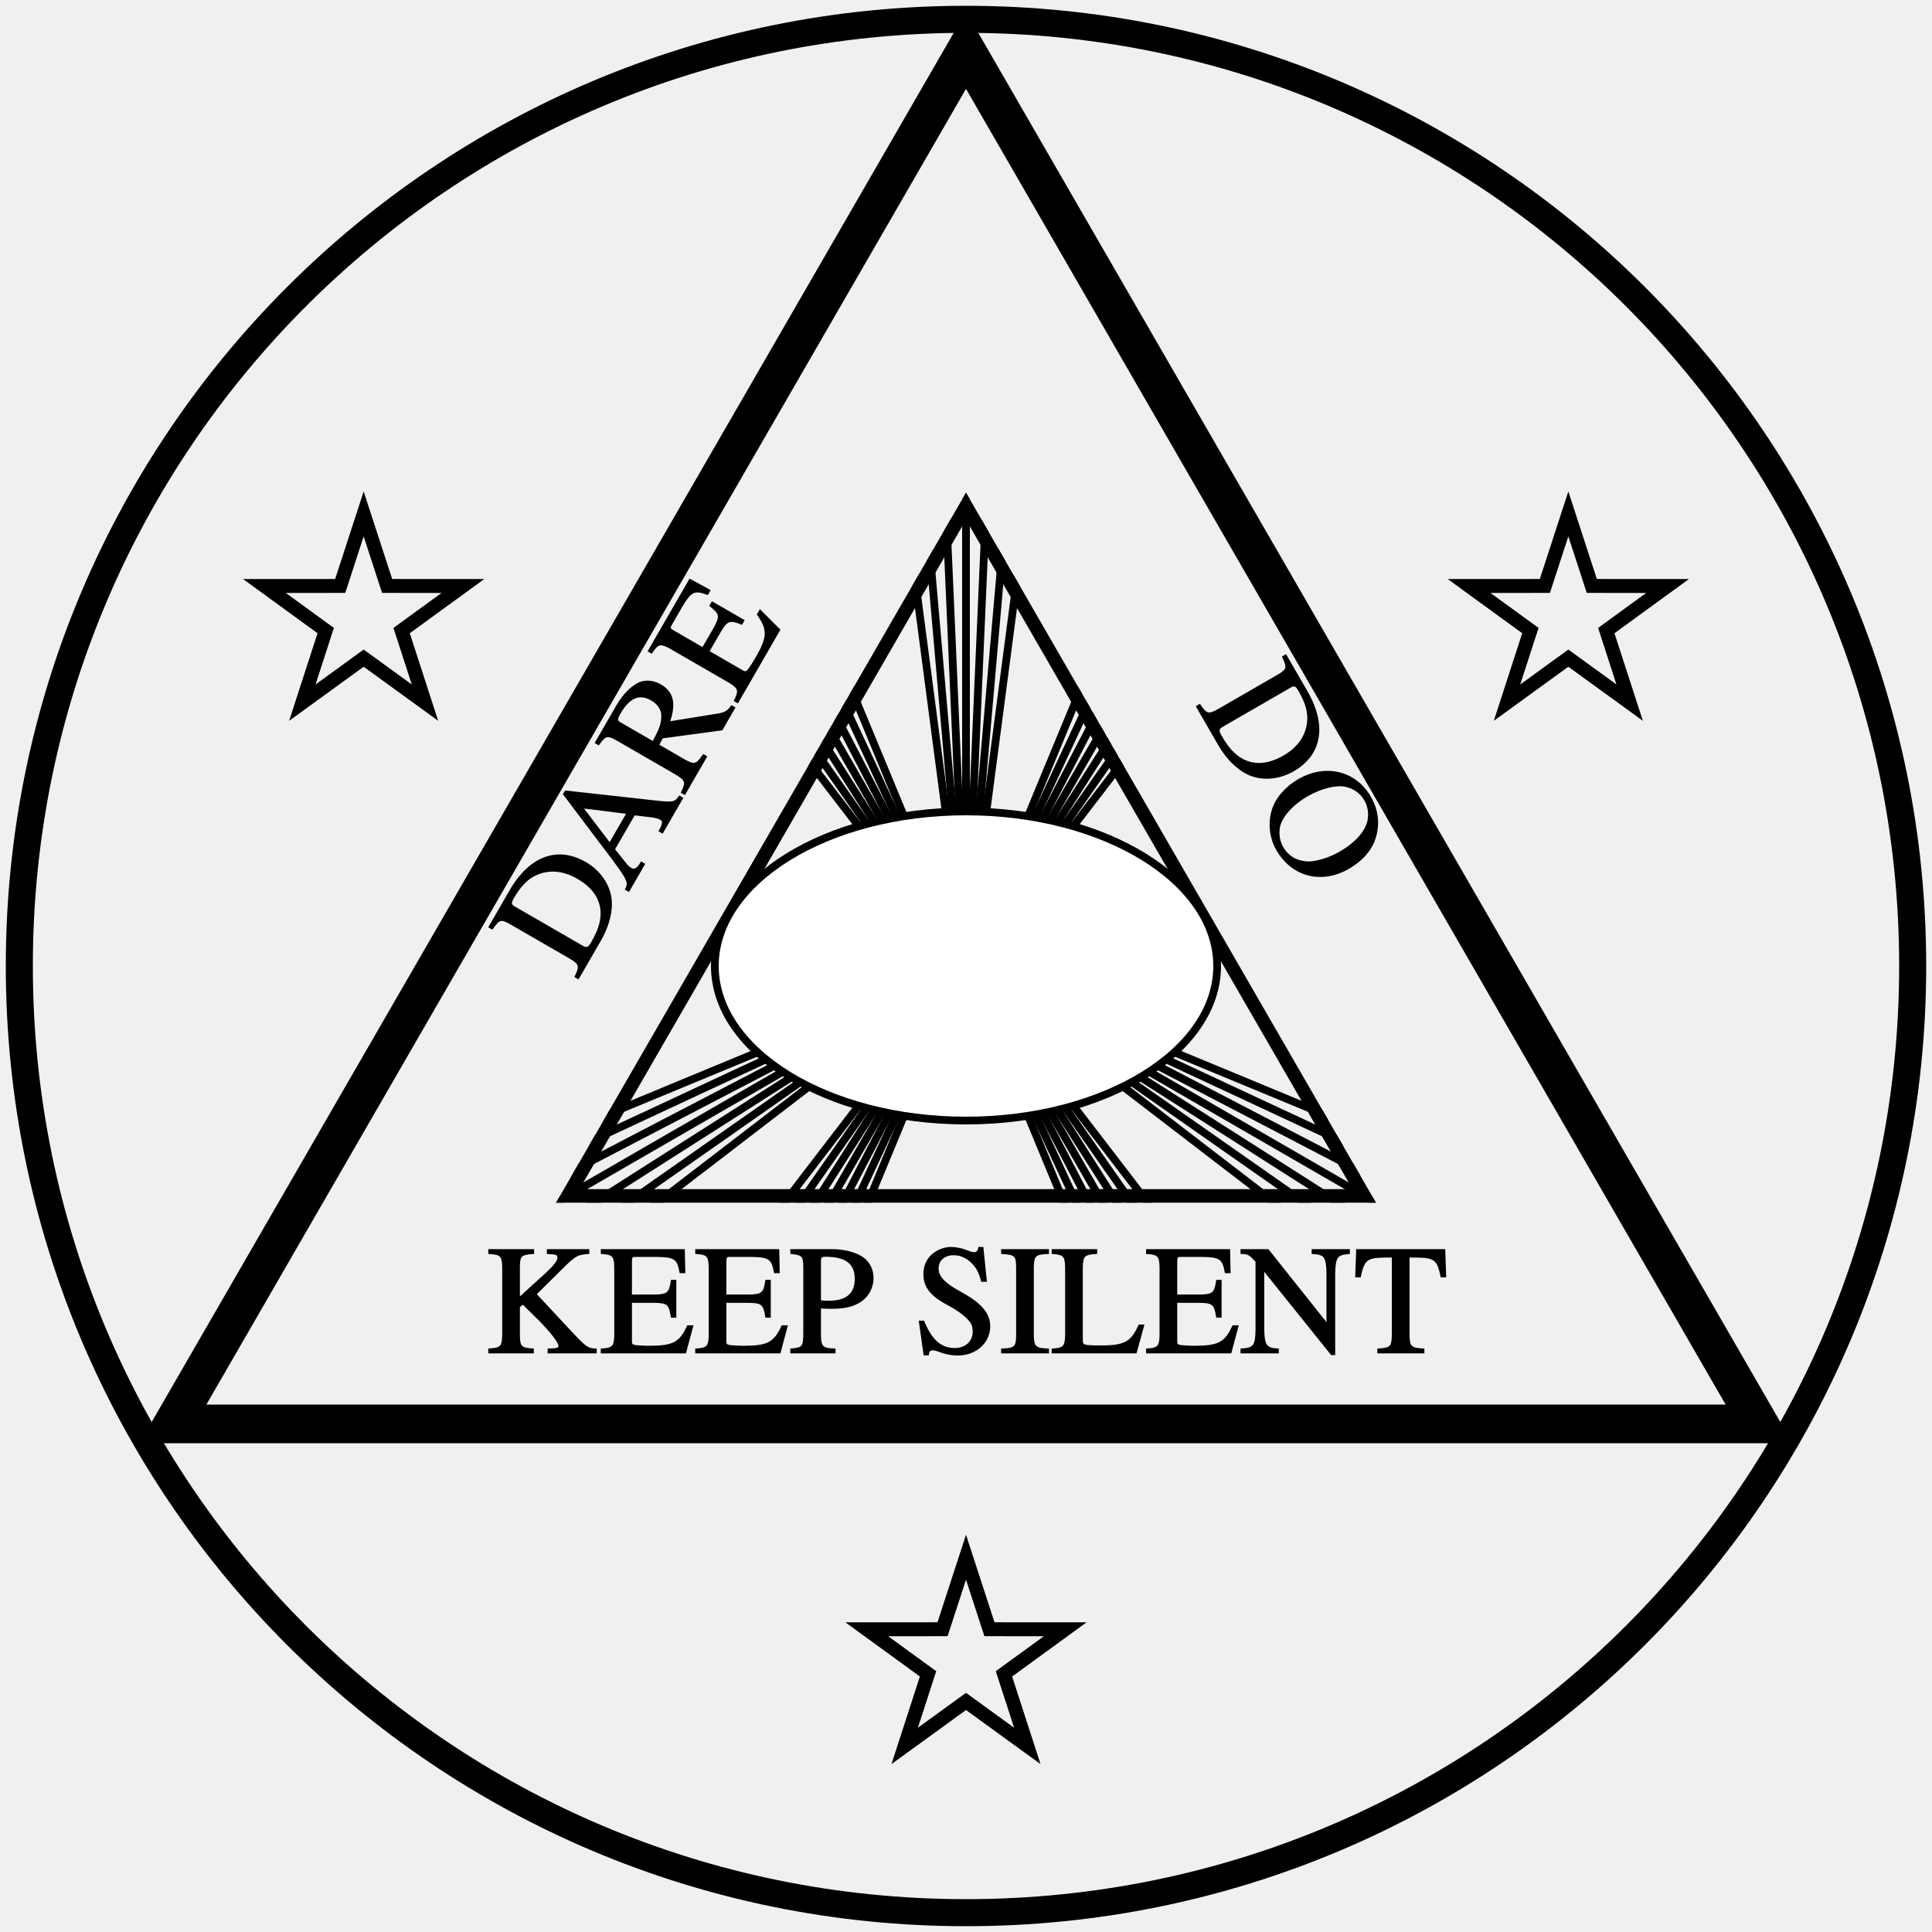
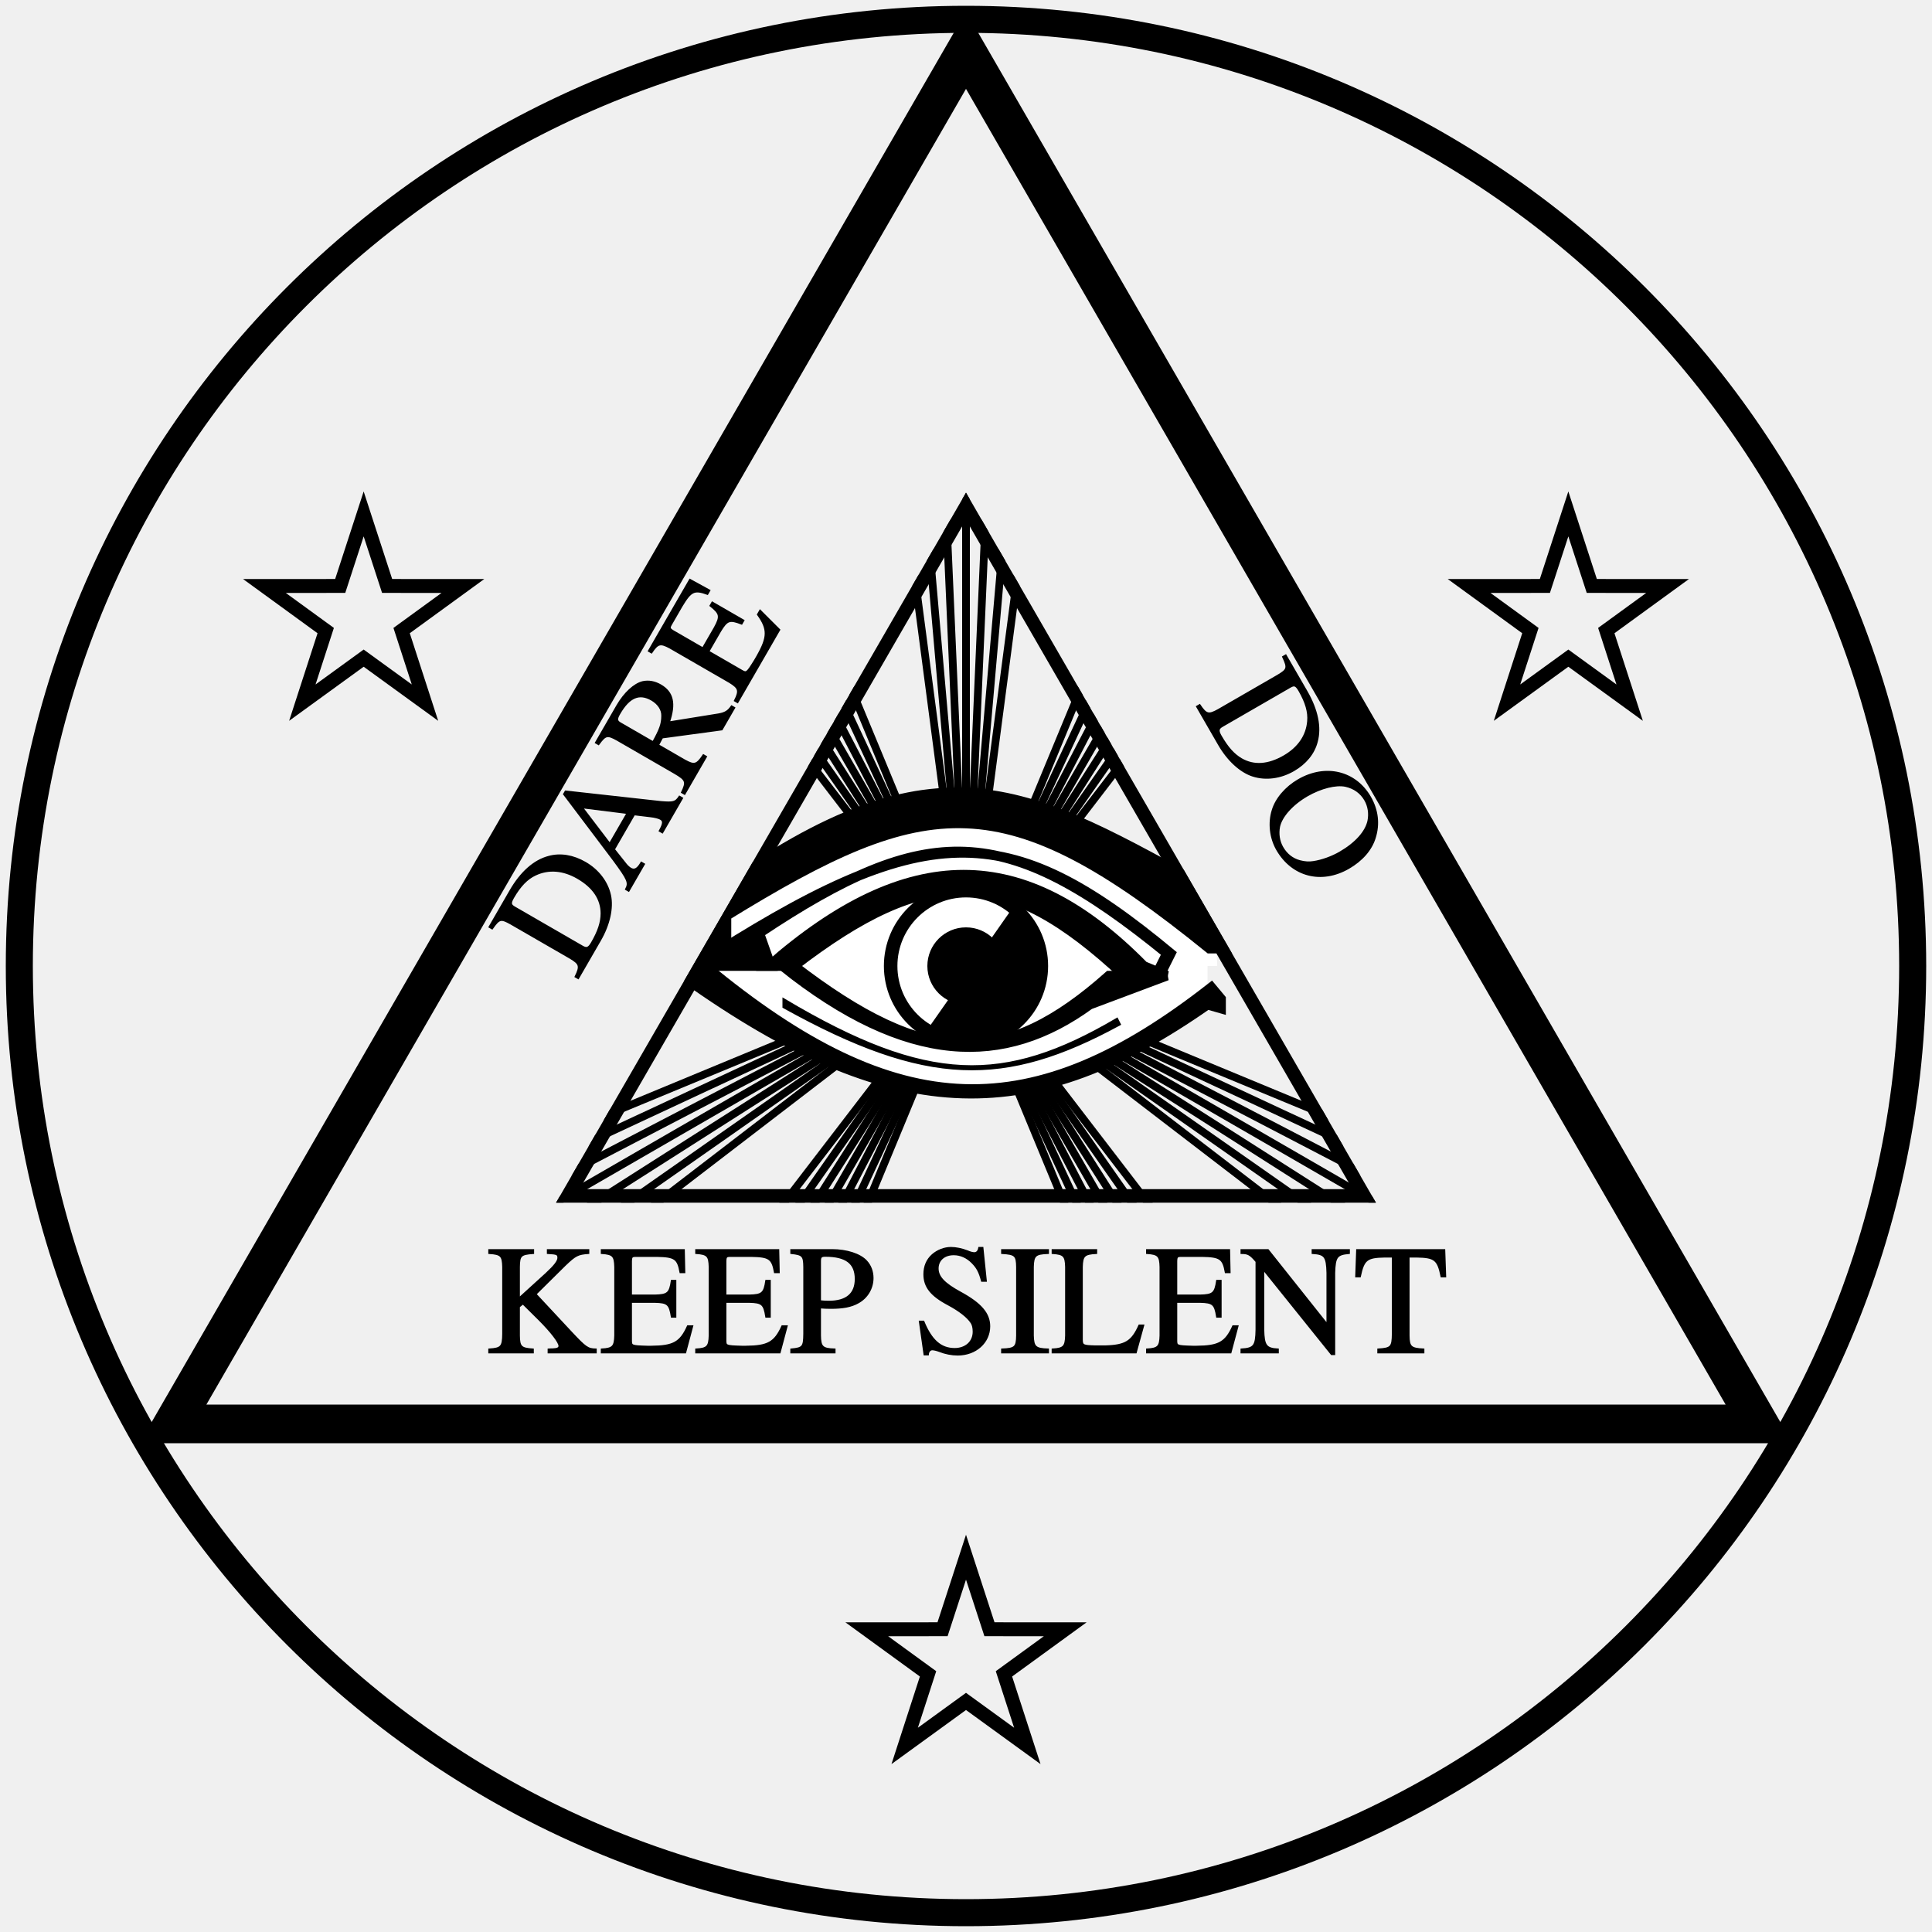
<svg xmlns="http://www.w3.org/2000/svg" version="1.2" width="500" height="500" viewBox="-500 -500 1000 1000" preserveAspectRatio="xMinYMin meet">
  <style type="text/css">

    #my-rect { fill: blue; }

</style>
  <defs>
    <polygon id="bigstar" points="          60,0           18.567,13.49          18.541,57.063          -7.092,21.827          -48.541,35.267          -22.95,0          -48.541,-35.267          -7.092,-21.827          18.541,-57.063          18.567,-13.49   " transform="rotate(-90) scale(0.9,0.9)">
     </polygon>
    <line id="upline" x1="0" x2="0" y1="0" y2="-300" />
    <g id="lineBundle" fill="none" stroke="black" stroke-width="4">
      <use href="#upline" transform="rotate(-7.5)" />
      <use href="#upline" transform="rotate(-5)" />
      <use href="#upline" transform="rotate(-2.5)" />
      <use href="#upline" transform="rotate(0)" />
      <use href="#upline" transform="rotate(2.5)" />
      <use href="#upline" transform="rotate(5)" />
      <use href="#upline" transform="rotate(7.5)" />
    </g>
    <mask id="innerTriMask">
      <rect x="-210" y="-239" width="420" height="480" fill="black" stroke="none" />
      <use href="#innerTri" stroke="white" fill="white" />
    </mask>
  </defs>
  <g fill="none" stroke="black">
    <circle r="490" stroke-width="14" />
    <polygon stroke-width="20" points="0,-474 410.496,237 -410.496,237" />
    <polygon id="innerTri" stroke-width="7" points="0,-238 206.114,119 -206.114,119" />
  </g>
  <g fill="black" stroke="black" stroke-width="1" font-family="Times Roman, Times" font-size="80">
    <text text-anchor="middle" x="0" y="200">KEEP SILENT</text>
    <text text-anchor="middle" x="0" y="-200" dominant-baseline="hanging" transform="rotate(-60)">DARE</text>
    <text text-anchor="middle" x="0" y="-200" dominant-baseline="hanging" transform="rotate(60)">DO</text>
  </g>
  <g fill="none" stroke="black" stroke-width="8">
    <use href="#bigstar" transform="translate(0,360)" />
    <use href="#bigstar" transform="rotate(-120) translate(0,360) rotate(120)" />
    <use href="#bigstar" transform="rotate(120) translate(0,360) rotate(-120)" />
  </g>
  <g mask="url(#innerTriMask)">
    <use href="#lineBundle" />
    <use href="#lineBundle" transform="rotate(30)" />
    <use href="#lineBundle" transform="rotate(-30)" />
    <use href="#lineBundle" transform="rotate(-120)" />
    <use href="#lineBundle" transform="rotate(120)" />
    <use href="#lineBundle" transform="rotate(-150)" />
    <use href="#lineBundle" transform="rotate(150)" />
  </g>
-   <ellipse fill="white" stroke="black" stroke-width="4" rx="130" ry="80" />
+   <g mask="url(#innerTriMask)">
+     <path fill="white" stroke="none" d="          M-130,0 a 130,85 0,0,1 260,0 z          M -140,0 v10 C -35,83 35,83 125,20 v-20 z       ">
+       </path>
+     <g>
+       <path stroke="black" stroke-width="5" fill="black" d="M -124,-10 v-16 C -20,-90 20,-95 126,-9            h10 l-16,-34            C 26,-95 -20,-120 -140,-30 v 30 z         " />
+       <path stroke="black" stroke-width="5" fill="black" d="M-101,0 L-107,-17             C-20,-75 20,-75 104,-6.5 l -5,10 h2 l 5,-10            C21,-77 -21,-77 -140,0 z         " />
+       <path stroke="black" stroke-width="5" fill="black" d="M-89,0 C -20,-53 20,-53 82,5  h22 l -12,-5                   C 30,-63 -30,-63 -102,0 z         " />
+       <path stroke="black" stroke-width="5" fill="black" d="M-89,0 C -20,53 20,53 74,5  h30 l -40,15                   C 20,52 -30,52 -95,0 z         " />
+       <path stroke="black" stroke-width="5" fill="black" d="M-140,10 C -35,83 35,83 125,20 l 7,2 v-5 l -5,-6            C 35,83 -35,83 -135,0 h -15 z         " />
+       <path stroke="black" stroke-width="2" fill="black" d="M-94,21 C -20,62 20,62 79,30 l-1,-2             C 20,62 -20,62 -94,18 z         " />
+     </g>
+     <g>
+       <circle r="39" stroke="black" stroke-width="7" fill="white" />
+       <circle r="19.5" stroke="black" stroke-width="1" fill="black" />
+       <path stroke="black" stroke-width="7" fill="black" transform="rotate(35)" d="M6,38 a 39,39 0,0,0 0,-76 z         " />
+     </g>
+   </g>
</svg>
